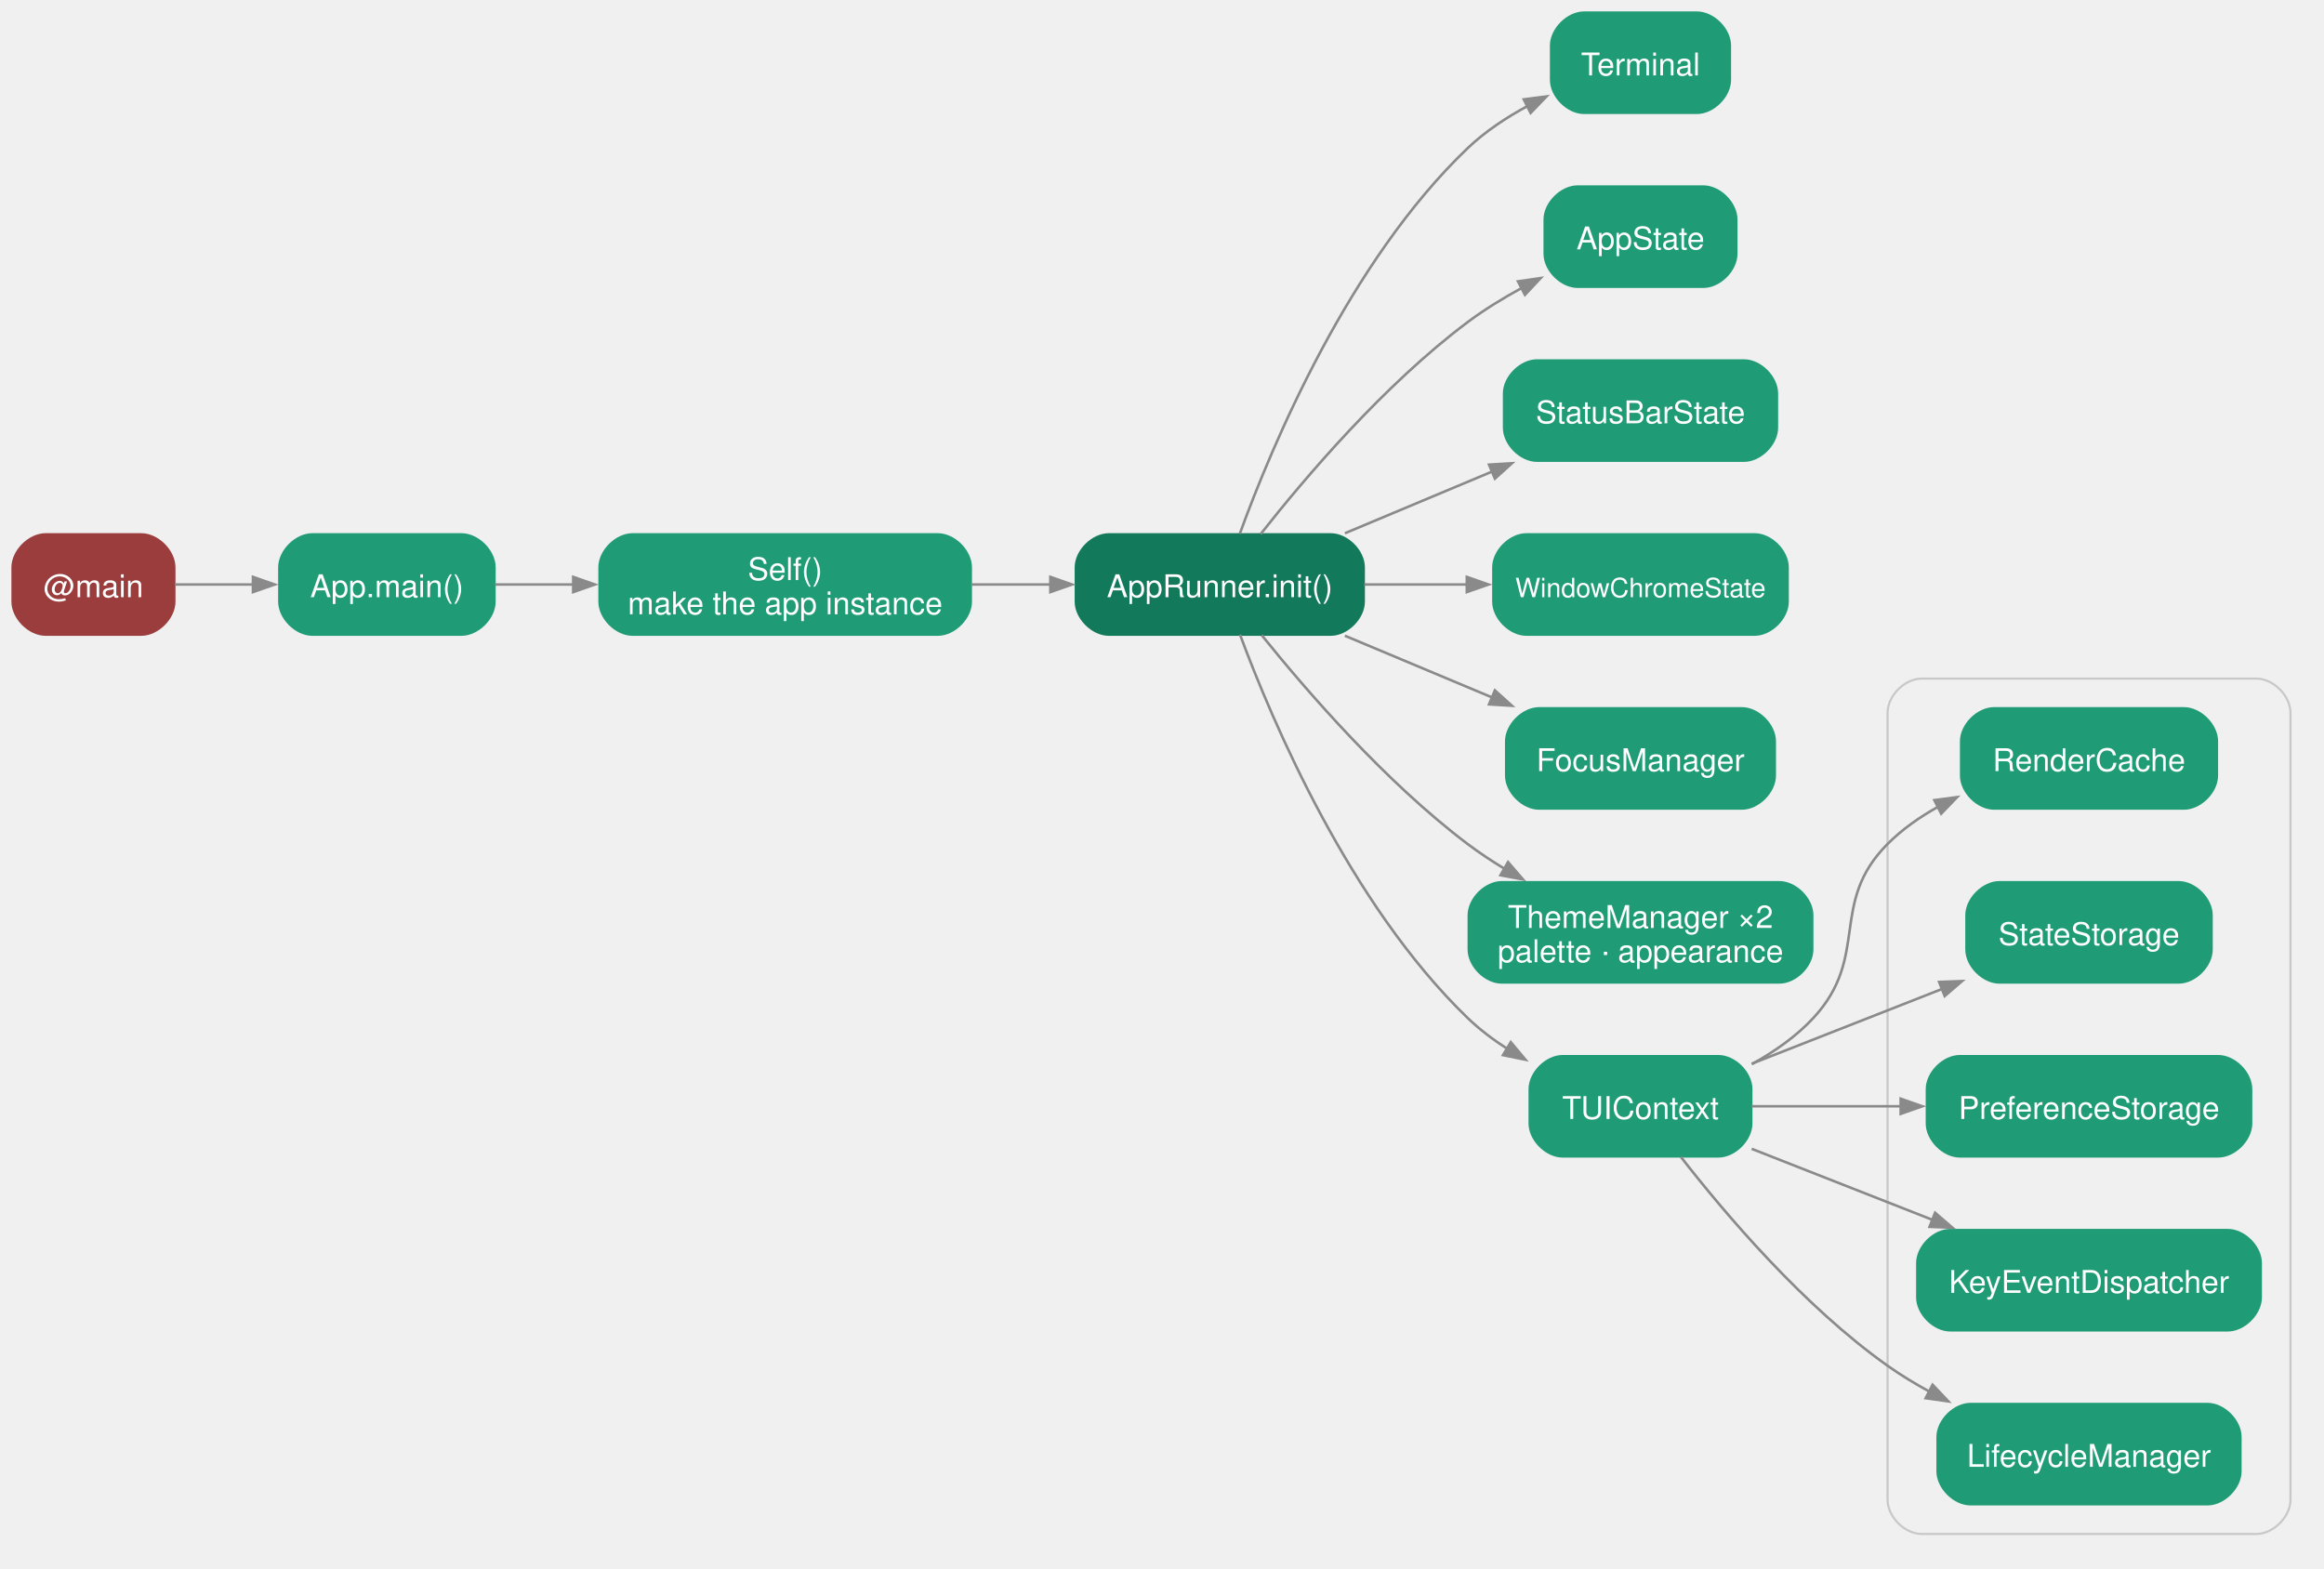
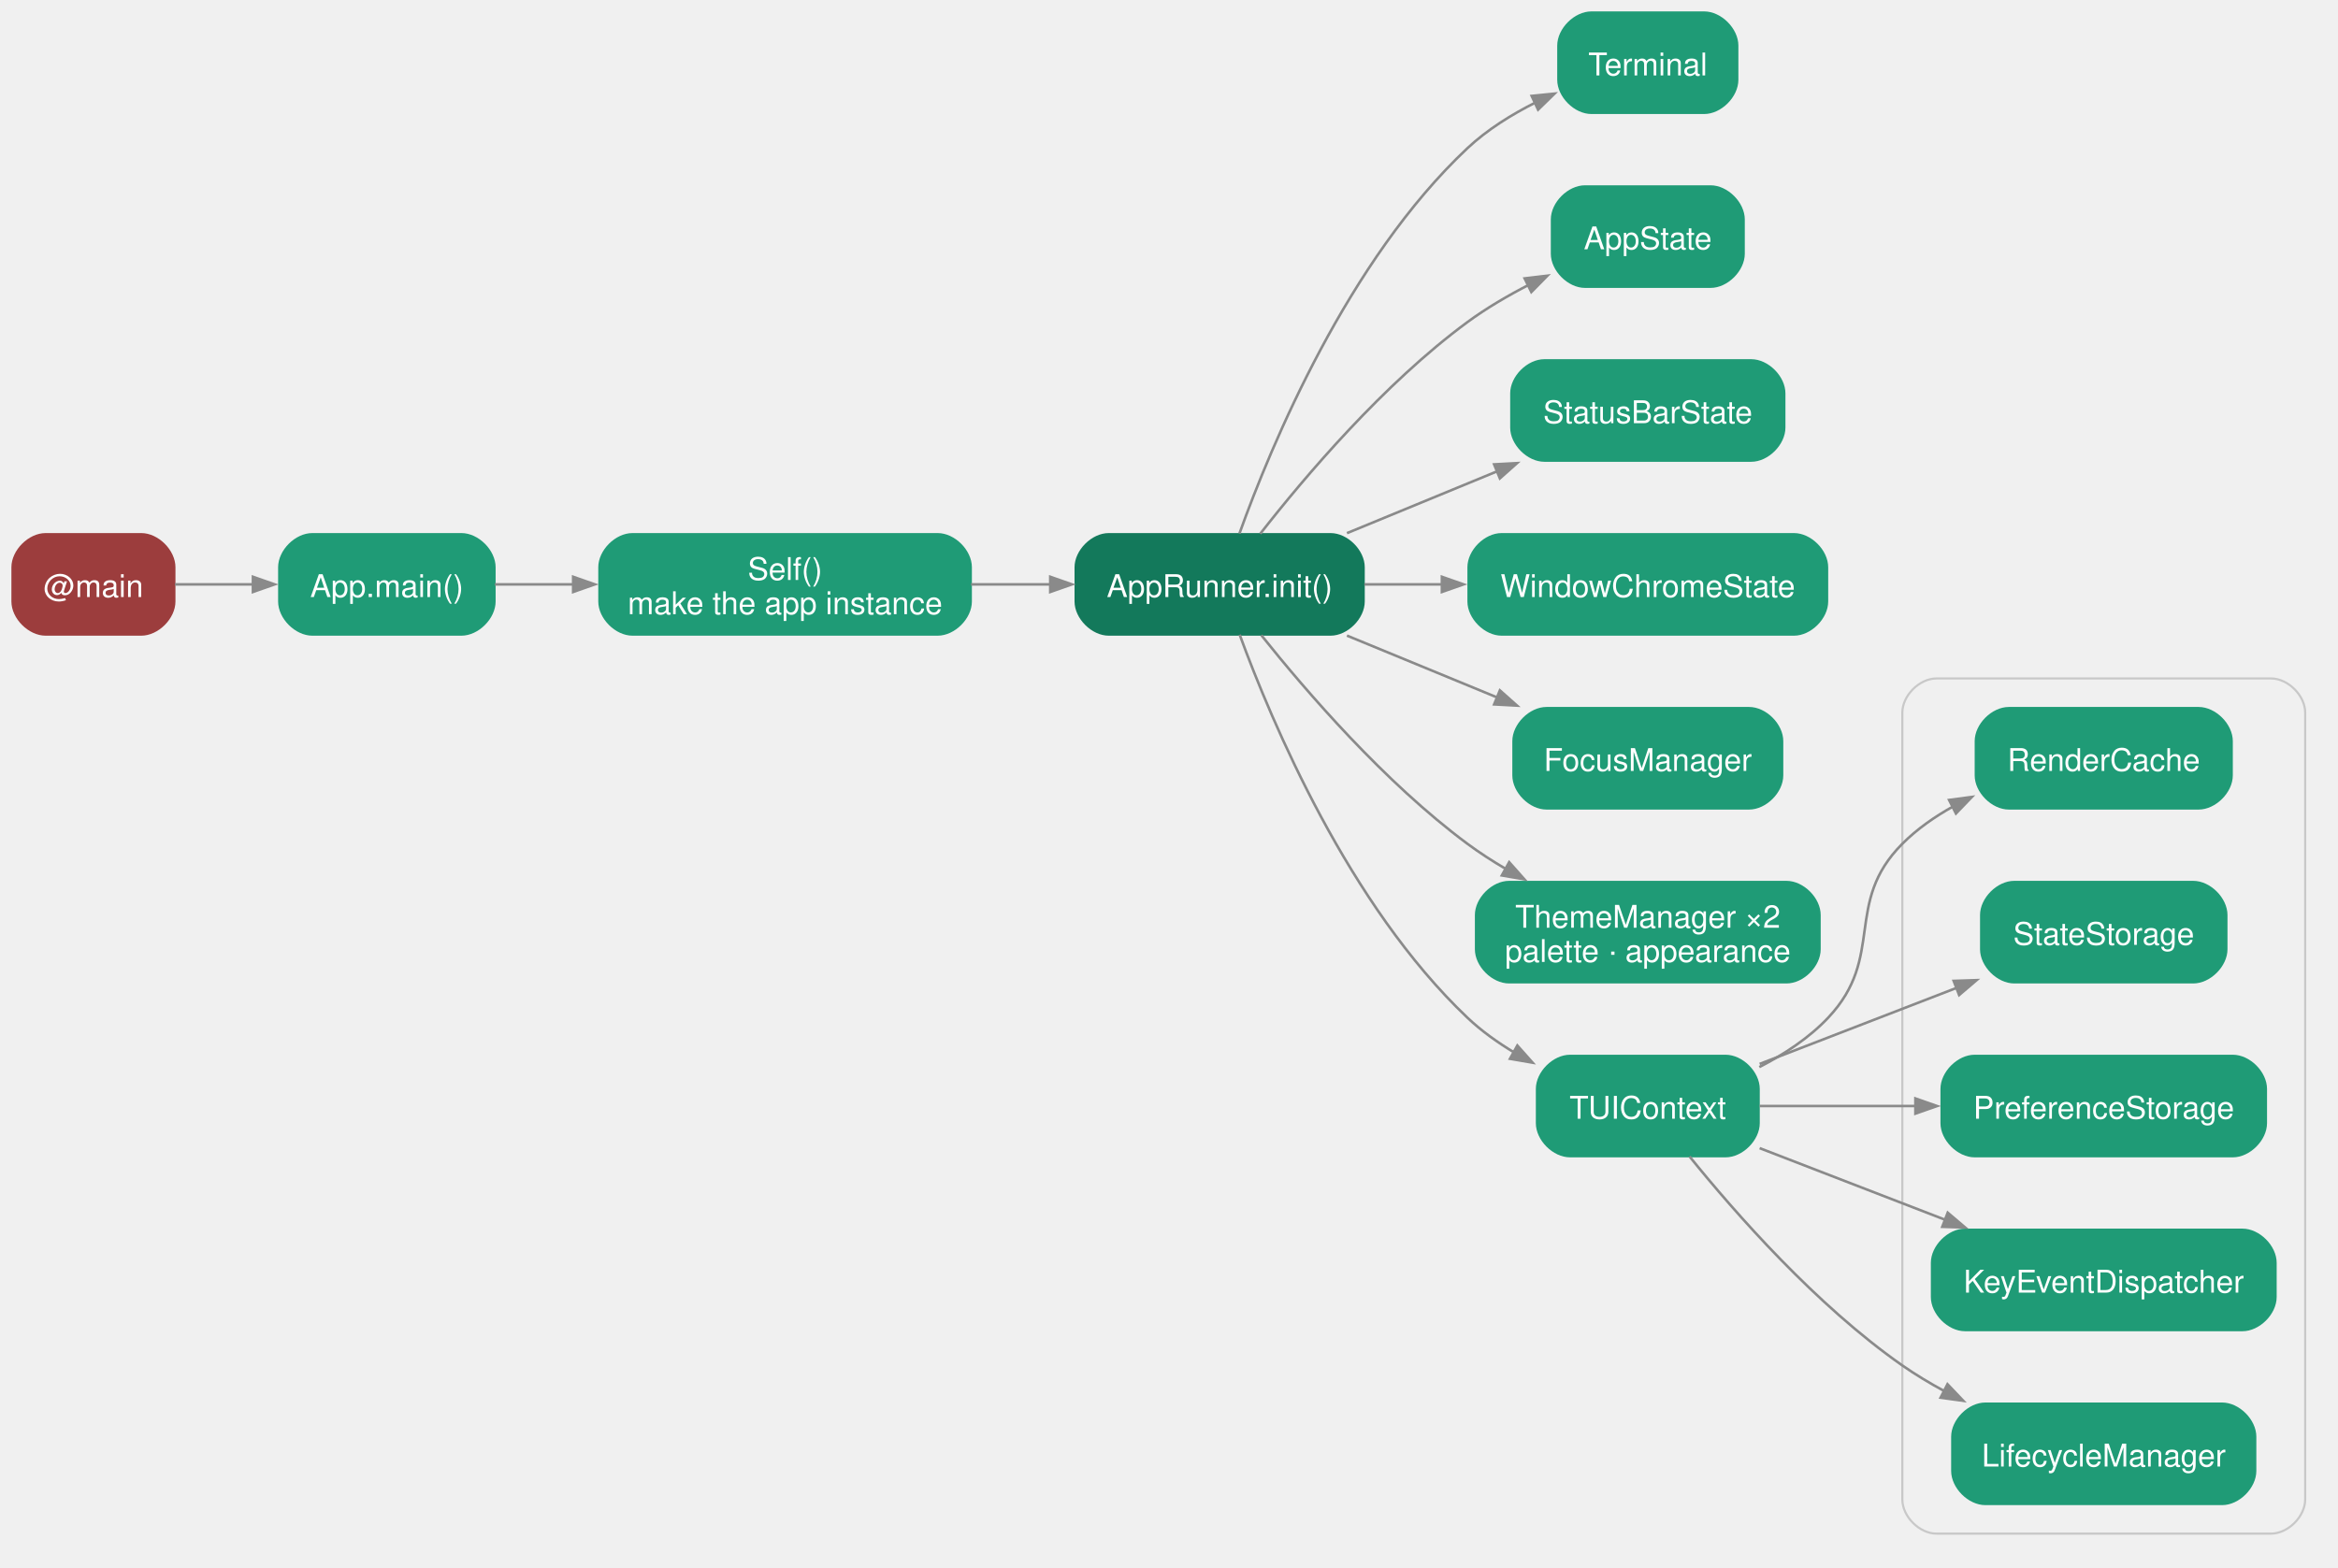
- <svg xmlns="http://www.w3.org/2000/svg" width="815pt" height="550pt" viewBox="0.00 0.00 815.00 550.00">
+ <svg xmlns="http://www.w3.org/2000/svg" width="820pt" height="550pt" viewBox="0.00 0.00 820.00 550.00">
  <style>
.edge path { fill: none; stroke: #8a8a8a; }
.edge polygon { stroke: #8a8a8a; fill: #8a8a8a; }
.cluster path, .cluster polygon { fill: none; stroke: #c8c8c8; }
@media (prefers-color-scheme: dark) {
  .edge text { fill: #cdd1d5; }
  .edge path { stroke: #9aa0a6; }
  .edge polygon { stroke: #9aa0a6; fill: #9aa0a6; }
  .cluster text { fill: #9aa0a6; }
  .cluster path, .cluster polygon { stroke: #5a5a5a; }
}
</style>
  <g id="graph0" class="graph" transform="scale(1 1) rotate(0) translate(4 546)">
    <g id="clust1" class="cluster">
-       <path vector-effect="non-scaling-stroke" fill="none" stroke="#c8c8c8" d="M669.95,-8C669.95,-8 787.24,-8 787.24,-8 793.24,-8 799.24,-14 799.24,-20 799.24,-20 799.24,-296 799.24,-296 799.24,-302 793.24,-308 787.24,-308 787.24,-308 669.95,-308 669.95,-308 663.95,-308 657.95,-302 657.95,-296 657.95,-296 657.95,-20 657.95,-20 657.95,-14 663.95,-8 669.95,-8" />
+       <path vector-effect="non-scaling-stroke" fill="none" stroke="#c8c8c8" d="M675.2,-8C675.2,-8 792.49,-8 792.49,-8 798.49,-8 804.49,-14 804.49,-20 804.49,-20 804.49,-296 804.49,-296 804.49,-302 798.49,-308 792.49,-308 792.49,-308 675.2,-308 675.2,-308 669.2,-308 663.2,-302 663.2,-296 663.2,-296 663.2,-20 663.2,-20 663.2,-14 669.2,-8 675.2,-8" />
    </g>
    <g id="node1" class="node">
-       <path fill="#1f9b76" stroke="black" stroke-width="0" d="M770.11,-54C770.11,-54 687.07,-54 687.07,-54 681.07,-54 675.07,-48 675.07,-42 675.07,-42 675.07,-30 675.07,-30 675.07,-24 681.07,-18 687.07,-18 687.07,-18 770.11,-18 770.11,-18 776.11,-18 782.11,-24 782.11,-30 782.11,-30 782.11,-42 782.11,-42 782.11,-48 776.11,-54 770.11,-54" />
-       <text xml:space="preserve" text-anchor="middle" x="728.59" y="-31.55" font-family="Helvetica,sans-Serif" font-size="11.00" fill="white">LifecycleManager</text>
+       <path fill="#1f9b76" stroke="black" stroke-width="0" d="M775.36,-54C775.36,-54 692.32,-54 692.32,-54 686.32,-54 680.32,-48 680.32,-42 680.32,-42 680.32,-30 680.32,-30 680.32,-24 686.32,-18 692.32,-18 692.32,-18 775.36,-18 775.36,-18 781.36,-18 787.36,-24 787.36,-30 787.36,-30 787.36,-42 787.36,-42 787.36,-48 781.36,-54 775.36,-54" />
+       <text xml:space="preserve" text-anchor="middle" x="733.84" y="-31.55" font-family="Helvetica,sans-Serif" font-size="11.00" fill="white">LifecycleManager</text>
    </g>
    <g id="node2" class="node">
-       <path fill="#1f9b76" stroke="black" stroke-width="0" d="M777.24,-115C777.24,-115 679.95,-115 679.95,-115 673.95,-115 667.95,-109 667.95,-103 667.95,-103 667.95,-91 667.95,-91 667.95,-85 673.95,-79 679.95,-79 679.95,-79 777.24,-79 777.24,-79 783.24,-79 789.24,-85 789.24,-91 789.24,-91 789.24,-103 789.24,-103 789.24,-109 783.24,-115 777.24,-115" />
-       <text xml:space="preserve" text-anchor="middle" x="728.59" y="-92.55" font-family="Helvetica,sans-Serif" font-size="11.00" fill="white">KeyEventDispatcher</text>
+       <path fill="#1f9b76" stroke="black" stroke-width="0" d="M782.49,-115C782.49,-115 685.2,-115 685.2,-115 679.2,-115 673.2,-109 673.2,-103 673.2,-103 673.2,-91 673.2,-91 673.2,-85 679.2,-79 685.2,-79 685.2,-79 782.49,-79 782.49,-79 788.49,-79 794.49,-85 794.49,-91 794.49,-91 794.49,-103 794.49,-103 794.49,-109 788.49,-115 782.49,-115" />
+       <text xml:space="preserve" text-anchor="middle" x="733.84" y="-92.55" font-family="Helvetica,sans-Serif" font-size="11.00" fill="white">KeyEventDispatcher</text>
    </g>
    <g id="node3" class="node">
-       <path fill="#1f9b76" stroke="black" stroke-width="0" d="M773.86,-176C773.86,-176 683.32,-176 683.32,-176 677.32,-176 671.32,-170 671.32,-164 671.32,-164 671.32,-152 671.32,-152 671.32,-146 677.32,-140 683.32,-140 683.32,-140 773.86,-140 773.86,-140 779.86,-140 785.86,-146 785.86,-152 785.86,-152 785.86,-164 785.86,-164 785.86,-170 779.86,-176 773.86,-176" />
-       <text xml:space="preserve" text-anchor="middle" x="728.59" y="-153.55" font-family="Helvetica,sans-Serif" font-size="11.00" fill="white">PreferenceStorage</text>
+       <path fill="#1f9b76" stroke="black" stroke-width="0" d="M779.11,-176C779.11,-176 688.57,-176 688.57,-176 682.57,-176 676.57,-170 676.57,-164 676.57,-164 676.57,-152 676.57,-152 676.57,-146 682.57,-140 688.57,-140 688.57,-140 779.11,-140 779.11,-140 785.11,-140 791.11,-146 791.11,-152 791.11,-152 791.11,-164 791.11,-164 791.11,-170 785.11,-176 779.11,-176" />
+       <text xml:space="preserve" text-anchor="middle" x="733.84" y="-153.55" font-family="Helvetica,sans-Serif" font-size="11.00" fill="white">PreferenceStorage</text>
    </g>
    <g id="node4" class="node">
-       <path fill="#1f9b76" stroke="black" stroke-width="0" d="M759.99,-237C759.99,-237 697.2,-237 697.2,-237 691.2,-237 685.2,-231 685.2,-225 685.2,-225 685.2,-213 685.2,-213 685.2,-207 691.2,-201 697.2,-201 697.2,-201 759.99,-201 759.99,-201 765.99,-201 771.99,-207 771.99,-213 771.99,-213 771.99,-225 771.99,-225 771.99,-231 765.99,-237 759.99,-237" />
-       <text xml:space="preserve" text-anchor="middle" x="728.59" y="-214.55" font-family="Helvetica,sans-Serif" font-size="11.00" fill="white">StateStorage</text>
+       <path fill="#1f9b76" stroke="black" stroke-width="0" d="M765.24,-237C765.24,-237 702.45,-237 702.45,-237 696.45,-237 690.45,-231 690.45,-225 690.45,-225 690.45,-213 690.45,-213 690.45,-207 696.45,-201 702.45,-201 702.45,-201 765.24,-201 765.24,-201 771.24,-201 777.24,-207 777.24,-213 777.24,-213 777.24,-225 777.24,-225 777.24,-231 771.24,-237 765.24,-237" />
+       <text xml:space="preserve" text-anchor="middle" x="733.84" y="-214.55" font-family="Helvetica,sans-Serif" font-size="11.00" fill="white">StateStorage</text>
    </g>
    <g id="node5" class="node">
-       <path fill="#1f9b76" stroke="black" stroke-width="0" d="M761.86,-298C761.86,-298 695.32,-298 695.32,-298 689.32,-298 683.32,-292 683.32,-286 683.32,-286 683.32,-274 683.32,-274 683.32,-268 689.32,-262 695.32,-262 695.32,-262 761.86,-262 761.86,-262 767.86,-262 773.86,-268 773.86,-274 773.86,-274 773.86,-286 773.86,-286 773.86,-292 767.86,-298 761.86,-298" />
-       <text xml:space="preserve" text-anchor="middle" x="728.59" y="-275.55" font-family="Helvetica,sans-Serif" font-size="11.00" fill="white">RenderCache</text>
+       <path fill="#1f9b76" stroke="black" stroke-width="0" d="M767.11,-298C767.11,-298 700.57,-298 700.57,-298 694.57,-298 688.57,-292 688.57,-286 688.57,-286 688.57,-274 688.57,-274 688.57,-268 694.57,-262 700.57,-262 700.57,-262 767.11,-262 767.11,-262 773.11,-262 779.11,-268 779.11,-274 779.11,-274 779.11,-286 779.11,-286 779.11,-292 773.11,-298 767.11,-298" />
+       <text xml:space="preserve" text-anchor="middle" x="733.84" y="-275.55" font-family="Helvetica,sans-Serif" font-size="11.00" fill="white">RenderCache</text>
    </g>
    <g id="node6" class="node">
      <path fill="#9c3d3d" stroke="black" stroke-width="0" d="M45.54,-359C45.54,-359 12,-359 12,-359 6,-359 0,-353 0,-347 0,-347 0,-335 0,-335 0,-329 6,-323 12,-323 12,-323 45.54,-323 45.54,-323 51.54,-323 57.54,-329 57.54,-335 57.54,-335 57.54,-347 57.54,-347 57.54,-353 51.54,-359 45.54,-359" />
      <text xml:space="preserve" text-anchor="middle" x="28.77" y="-336.55" font-family="Helvetica,sans-Serif" font-size="11.00" fill="white">@main</text>
    </g>
    <g id="node7" class="node">
      <path fill="#1f9b76" stroke="black" stroke-width="0" d="M157.83,-359C157.83,-359 105.54,-359 105.54,-359 99.54,-359 93.54,-353 93.54,-347 93.54,-347 93.54,-335 93.54,-335 93.54,-329 99.54,-323 105.54,-323 105.54,-323 157.83,-323 157.83,-323 163.83,-323 169.83,-329 169.83,-335 169.83,-335 169.83,-347 169.83,-347 169.83,-353 163.83,-359 157.83,-359" />
      <text xml:space="preserve" text-anchor="middle" x="131.68" y="-336.55" font-family="Helvetica,sans-Serif" font-size="11.00" fill="white">App.main()</text>
    </g>
    <g id="edge1" class="edge">
      <path vector-effect="non-scaling-stroke" fill="none" stroke="#8a8a8a" stroke-width="1.2" d="M57.35,-341C65.92,-341 75.62,-341 85.09,-341" />
      <polygon fill="#8a8a8a" stroke="#8a8a8a" stroke-width="1.2" points="84.86,-343.45 91.86,-341 84.86,-338.55 84.86,-343.45" />
    </g>
    <g id="node8" class="node">
      <path fill="#1f9b76" stroke="black" stroke-width="0" d="M324.87,-359C324.87,-359 217.83,-359 217.83,-359 211.83,-359 205.83,-353 205.83,-347 205.83,-347 205.83,-335 205.83,-335 205.83,-329 211.83,-323 217.83,-323 217.83,-323 324.87,-323 324.87,-323 330.87,-323 336.87,-329 336.87,-335 336.87,-335 336.87,-347 336.87,-347 336.87,-353 330.87,-359 324.87,-359" />
      <text xml:space="preserve" text-anchor="middle" x="271.35" y="-342.55" font-family="Helvetica,sans-Serif" font-size="11.00" fill="white">Self()</text>
      <text xml:space="preserve" text-anchor="middle" x="271.35" y="-330.55" font-family="Helvetica,sans-Serif" font-size="11.00" fill="white">make the app instance</text>
    </g>
    <g id="edge2" class="edge">
      <path vector-effect="non-scaling-stroke" fill="none" stroke="#8a8a8a" stroke-width="1.2" d="M169.58,-341C178.17,-341 187.63,-341 197.19,-341" />
      <polygon fill="#8a8a8a" stroke="#8a8a8a" stroke-width="1.2" points="197.17,-343.45 204.17,-341 197.17,-338.55 197.17,-343.45" />
    </g>
    <g id="node9" class="node">
      <path fill="#13795b" stroke="black" stroke-width="0" d="M462.66,-359C462.66,-359 384.87,-359 384.87,-359 378.87,-359 372.87,-353 372.87,-347 372.87,-347 372.87,-335 372.87,-335 372.87,-329 378.87,-323 384.87,-323 384.87,-323 462.66,-323 462.66,-323 468.66,-323 474.66,-329 474.66,-335 474.66,-335 474.66,-347 474.66,-347 474.66,-353 468.66,-359 462.66,-359" />
      <text xml:space="preserve" text-anchor="middle" x="423.76" y="-336.55" font-family="Helvetica,sans-Serif" font-size="11.00" fill="white">AppRunner.init()</text>
    </g>
    <g id="edge3" class="edge">
      <path vector-effect="non-scaling-stroke" fill="none" stroke="#8a8a8a" stroke-width="1.2" d="M336.58,-341C345.89,-341 355.44,-341 364.63,-341" />
      <polygon fill="#8a8a8a" stroke="#8a8a8a" stroke-width="1.2" points="364.5,-343.45 371.5,-341 364.5,-338.55 364.5,-343.45" />
    </g>
    <g id="node10" class="node">
-       <path fill="#1f9b76" stroke="black" stroke-width="0" d="M591.07,-542C591.07,-542 551.53,-542 551.53,-542 545.53,-542 539.53,-536 539.53,-530 539.53,-530 539.53,-518 539.53,-518 539.53,-512 545.53,-506 551.53,-506 551.53,-506 591.07,-506 591.07,-506 597.07,-506 603.07,-512 603.07,-518 603.07,-518 603.07,-530 603.07,-530 603.07,-536 597.07,-542 591.07,-542" />
-       <text xml:space="preserve" text-anchor="middle" x="571.3" y="-519.55" font-family="Helvetica,sans-Serif" font-size="11.00" fill="white">Terminal</text>
+       <path fill="#1f9b76" stroke="black" stroke-width="0" d="M593.7,-542C593.7,-542 554.16,-542 554.16,-542 548.16,-542 542.16,-536 542.16,-530 542.16,-530 542.16,-518 542.16,-518 542.16,-512 548.16,-506 554.16,-506 554.16,-506 593.7,-506 593.7,-506 599.7,-506 605.7,-512 605.7,-518 605.7,-518 605.7,-530 605.7,-530 605.7,-536 599.7,-542 593.7,-542" />
+       <text xml:space="preserve" text-anchor="middle" x="573.93" y="-519.55" font-family="Helvetica,sans-Serif" font-size="11.00" fill="white">Terminal</text>
    </g>
    <g id="edge4" class="edge">
-       <path vector-effect="non-scaling-stroke" fill="none" stroke="#8a8a8a" stroke-width="1.2" d="M430.78,-358.78C442.05,-389.79 469.03,-454.23 510.66,-494 516.82,-499.89 524.36,-504.86 531.98,-508.97" />
-       <polygon fill="#8a8a8a" stroke="#8a8a8a" stroke-width="1.2" points="530.6,-511.02 537.95,-511.98 532.8,-506.64 530.6,-511.02" />
+       <path vector-effect="non-scaling-stroke" fill="none" stroke="#8a8a8a" stroke-width="1.2" d="M430.71,-358.85C441.88,-389.97 468.7,-454.58 510.66,-494 517.56,-500.48 526.11,-505.81 534.65,-510.09" />
+       <polygon fill="#8a8a8a" stroke="#8a8a8a" stroke-width="1.2" points="533.42,-512.22 540.8,-512.96 535.49,-507.78 533.42,-512.22" />
    </g>
    <g id="node11" class="node">
-       <path fill="#1f9b76" stroke="black" stroke-width="0" d="M593.32,-481C593.32,-481 549.28,-481 549.28,-481 543.28,-481 537.28,-475 537.28,-469 537.28,-469 537.28,-457 537.28,-457 537.28,-451 543.28,-445 549.28,-445 549.28,-445 593.32,-445 593.32,-445 599.32,-445 605.32,-451 605.32,-457 605.32,-457 605.32,-469 605.32,-469 605.32,-475 599.32,-481 593.32,-481" />
-       <text xml:space="preserve" text-anchor="middle" x="571.3" y="-458.55" font-family="Helvetica,sans-Serif" font-size="11.00" fill="white">AppState</text>
+       <path fill="#1f9b76" stroke="black" stroke-width="0" d="M595.95,-481C595.95,-481 551.91,-481 551.91,-481 545.91,-481 539.91,-475 539.91,-469 539.91,-469 539.91,-457 539.91,-457 539.91,-451 545.91,-445 551.91,-445 551.91,-445 595.95,-445 595.95,-445 601.95,-445 607.95,-451 607.95,-457 607.95,-457 607.95,-469 607.95,-469 607.95,-475 601.95,-481 595.95,-481" />
+       <text xml:space="preserve" text-anchor="middle" x="573.93" y="-458.55" font-family="Helvetica,sans-Serif" font-size="11.00" fill="white">AppState</text>
    </g>
    <g id="edge5" class="edge">
-       <path vector-effect="non-scaling-stroke" fill="none" stroke="#8a8a8a" stroke-width="1.2" d="M438.1,-358.69C453.8,-378.64 481.45,-411.12 510.66,-433 516.53,-437.4 523.14,-441.45 529.76,-445.06" />
-       <polygon fill="#8a8a8a" stroke="#8a8a8a" stroke-width="1.2" points="528.56,-447.2 535.9,-448.26 530.82,-442.85 528.56,-447.2" />
+       <path vector-effect="non-scaling-stroke" fill="none" stroke="#8a8a8a" stroke-width="1.2" d="M438.03,-358.79C453.67,-378.81 481.27,-411.37 510.66,-433 517.33,-437.91 524.93,-442.35 532.47,-446.22" />
+       <polygon fill="#8a8a8a" stroke="#8a8a8a" stroke-width="1.2" points="530.96,-448.21 538.32,-449.09 533.12,-443.81 530.96,-448.21" />
    </g>
    <g id="node12" class="node">
-       <path fill="#1f9b76" stroke="black" stroke-width="0" d="M607.57,-420C607.57,-420 535.03,-420 535.03,-420 529.03,-420 523.03,-414 523.03,-408 523.03,-408 523.03,-396 523.03,-396 523.03,-390 529.03,-384 535.03,-384 535.03,-384 607.57,-384 607.57,-384 613.57,-384 619.57,-390 619.57,-396 619.57,-396 619.57,-408 619.57,-408 619.57,-414 613.57,-420 607.57,-420" />
-       <text xml:space="preserve" text-anchor="middle" x="571.3" y="-397.55" font-family="Helvetica,sans-Serif" font-size="11.00" fill="white">StatusBarState</text>
+       <path fill="#1f9b76" stroke="black" stroke-width="0" d="M610.2,-420C610.2,-420 537.66,-420 537.66,-420 531.66,-420 525.66,-414 525.66,-408 525.66,-408 525.66,-396 525.66,-396 525.66,-390 531.66,-384 537.66,-384 537.66,-384 610.2,-384 610.2,-384 616.2,-384 622.2,-390 622.2,-396 622.2,-396 622.2,-408 622.2,-408 622.2,-414 616.2,-420 610.2,-420" />
+       <text xml:space="preserve" text-anchor="middle" x="573.93" y="-397.55" font-family="Helvetica,sans-Serif" font-size="11.00" fill="white">StatusBarState</text>
    </g>
    <g id="edge6" class="edge">
-       <path vector-effect="non-scaling-stroke" fill="none" stroke="#8a8a8a" stroke-width="1.2" d="M467.64,-358.97C484.01,-365.83 502.81,-373.71 519.81,-380.84" />
-       <polygon fill="#8a8a8a" stroke="#8a8a8a" stroke-width="1.2" points="518.4,-382.9 525.81,-383.35 520.3,-378.38 518.4,-382.9" />
+       <path vector-effect="non-scaling-stroke" fill="none" stroke="#8a8a8a" stroke-width="1.2" d="M468.42,-358.97C485.07,-365.83 504.21,-373.71 521.52,-380.84" />
+       <polygon fill="#8a8a8a" stroke="#8a8a8a" stroke-width="1.2" points="520.25,-382.96 527.65,-383.36 522.11,-378.43 520.25,-382.96" />
    </g>
    <g id="node13" class="node">
-       <path fill="#1f9b76" stroke="black" stroke-width="0" d="M611.32,-359C611.32,-359 531.28,-359 531.28,-359 525.28,-359 519.28,-353 519.28,-347 519.28,-347 519.28,-335 519.28,-335 519.28,-329 525.28,-323 531.28,-323 531.28,-323 611.32,-323 611.32,-323 617.32,-323 623.32,-329 623.32,-335 623.32,-335 623.32,-347 623.32,-347 623.32,-353 617.32,-359 611.32,-359" />
-       <text xml:space="preserve" text-anchor="middle" x="571.3" y="-336.55" font-family="Helvetica,sans-Serif" font-size="9.35" fill="white">WindowChromeState</text>
+       <path fill="#1f9b76" stroke="black" stroke-width="0" d="M625.2,-359C625.2,-359 522.66,-359 522.66,-359 516.66,-359 510.66,-353 510.66,-347 510.66,-347 510.66,-335 510.66,-335 510.66,-329 516.66,-323 522.66,-323 522.66,-323 625.2,-323 625.2,-323 631.2,-323 637.2,-329 637.2,-335 637.2,-335 637.2,-347 637.2,-347 637.2,-353 631.2,-359 625.2,-359" />
+       <text xml:space="preserve" text-anchor="middle" x="573.93" y="-336.55" font-family="Helvetica,sans-Serif" font-size="11.00" fill="white">WindowChromeState</text>
    </g>
    <g id="edge7" class="edge">
-       <path vector-effect="non-scaling-stroke" fill="none" stroke="#8a8a8a" stroke-width="1.2" d="M474.44,-341C486.11,-341 498.65,-341 510.7,-341" />
-       <polygon fill="#8a8a8a" stroke="#8a8a8a" stroke-width="1.2" points="510.55,-343.45 517.55,-341 510.55,-338.55 510.55,-343.45" />
+       <path vector-effect="non-scaling-stroke" fill="none" stroke="#8a8a8a" stroke-width="1.2" d="M474.51,-341C483.4,-341 492.8,-341 502.14,-341" />
+       <polygon fill="#8a8a8a" stroke="#8a8a8a" stroke-width="1.2" points="501.86,-343.45 508.86,-341 501.86,-338.55 501.86,-343.45" />
    </g>
    <g id="node14" class="node">
-       <path fill="#1f9b76" stroke="black" stroke-width="0" d="M606.82,-298C606.82,-298 535.78,-298 535.78,-298 529.78,-298 523.78,-292 523.78,-286 523.78,-286 523.78,-274 523.78,-274 523.78,-268 529.78,-262 535.78,-262 535.78,-262 606.82,-262 606.82,-262 612.82,-262 618.82,-268 618.82,-274 618.82,-274 618.82,-286 618.82,-286 618.82,-292 612.82,-298 606.82,-298" />
-       <text xml:space="preserve" text-anchor="middle" x="571.3" y="-275.55" font-family="Helvetica,sans-Serif" font-size="11.00" fill="white">FocusManager</text>
+       <path fill="#1f9b76" stroke="black" stroke-width="0" d="M609.45,-298C609.45,-298 538.41,-298 538.41,-298 532.41,-298 526.41,-292 526.41,-286 526.41,-286 526.41,-274 526.41,-274 526.41,-268 532.41,-262 538.41,-262 538.41,-262 609.45,-262 609.45,-262 615.45,-262 621.45,-268 621.45,-274 621.45,-274 621.45,-286 621.45,-286 621.45,-292 615.45,-298 609.45,-298" />
+       <text xml:space="preserve" text-anchor="middle" x="573.93" y="-275.55" font-family="Helvetica,sans-Serif" font-size="11.00" fill="white">FocusManager</text>
    </g>
    <g id="edge8" class="edge">
-       <path vector-effect="non-scaling-stroke" fill="none" stroke="#8a8a8a" stroke-width="1.2" d="M467.64,-323.03C484.01,-316.17 502.81,-308.29 519.81,-301.16" />
-       <polygon fill="#8a8a8a" stroke="#8a8a8a" stroke-width="1.2" points="520.3,-303.62 525.81,-298.65 518.4,-299.1 520.3,-303.62" />
+       <path vector-effect="non-scaling-stroke" fill="none" stroke="#8a8a8a" stroke-width="1.2" d="M468.42,-323.03C485.07,-316.17 504.21,-308.29 521.52,-301.16" />
+       <polygon fill="#8a8a8a" stroke="#8a8a8a" stroke-width="1.2" points="522.11,-303.57 527.65,-298.64 520.25,-299.04 522.11,-303.57" />
    </g>
    <g id="node15" class="node">
-       <path fill="#1f9b76" stroke="black" stroke-width="0" d="M619.95,-237C619.95,-237 522.66,-237 522.66,-237 516.66,-237 510.66,-231 510.66,-225 510.66,-225 510.66,-213 510.66,-213 510.66,-207 516.66,-201 522.66,-201 522.66,-201 619.95,-201 619.95,-201 625.95,-201 631.95,-207 631.95,-213 631.95,-213 631.95,-225 631.95,-225 631.95,-231 625.95,-237 619.95,-237" />
-       <text xml:space="preserve" text-anchor="middle" x="571.3" y="-220.55" font-family="Helvetica,sans-Serif" font-size="11.00" fill="white">ThemeManager ×2</text>
-       <text xml:space="preserve" text-anchor="middle" x="571.3" y="-208.55" font-family="Helvetica,sans-Serif" font-size="11.00" fill="white">palette · appearance</text>
+       <path fill="#1f9b76" stroke="black" stroke-width="0" d="M622.57,-237C622.57,-237 525.28,-237 525.28,-237 519.28,-237 513.28,-231 513.28,-225 513.28,-225 513.28,-213 513.28,-213 513.28,-207 519.28,-201 525.28,-201 525.28,-201 622.57,-201 622.57,-201 628.57,-201 634.57,-207 634.57,-213 634.57,-213 634.57,-225 634.57,-225 634.57,-231 628.57,-237 622.57,-237" />
+       <text xml:space="preserve" text-anchor="middle" x="573.93" y="-220.55" font-family="Helvetica,sans-Serif" font-size="11.00" fill="white">ThemeManager ×2</text>
+       <text xml:space="preserve" text-anchor="middle" x="573.93" y="-208.55" font-family="Helvetica,sans-Serif" font-size="11.00" fill="white">palette · appearance</text>
    </g>
    <g id="edge9" class="edge">
-       <path vector-effect="non-scaling-stroke" fill="none" stroke="#8a8a8a" stroke-width="1.2" d="M438.48,-323.22C454.31,-303.54 481.88,-271.73 510.66,-250 514.82,-246.86 519.34,-243.88 523.97,-241.08" />
-       <polygon fill="#8a8a8a" stroke="#8a8a8a" stroke-width="1.2" points="524.88,-243.39 529.72,-237.77 522.43,-239.14 524.88,-243.39" />
+       <path vector-effect="non-scaling-stroke" fill="none" stroke="#8a8a8a" stroke-width="1.2" d="M438.41,-323.13C454.18,-303.37 481.69,-271.48 510.66,-250 514.93,-246.84 519.56,-243.85 524.32,-241.06" />
+       <polygon fill="#8a8a8a" stroke="#8a8a8a" stroke-width="1.2" points="525.34,-243.29 530.26,-237.75 522.96,-239.01 525.34,-243.29" />
    </g>
    <g id="node16" class="node">
-       <path fill="#1f9b76" stroke="black" stroke-width="0" d="M598.57,-176C598.57,-176 544.03,-176 544.03,-176 538.03,-176 532.03,-170 532.03,-164 532.03,-164 532.03,-152 532.03,-152 532.03,-146 538.03,-140 544.03,-140 544.03,-140 598.57,-140 598.57,-140 604.57,-140 610.57,-146 610.57,-152 610.57,-152 610.57,-164 610.57,-164 610.57,-170 604.57,-176 598.57,-176" />
-       <text xml:space="preserve" text-anchor="middle" x="571.3" y="-153.55" font-family="Helvetica,sans-Serif" font-size="11.00" fill="white">TUIContext</text>
+       <path fill="#1f9b76" stroke="black" stroke-width="0" d="M601.2,-176C601.2,-176 546.66,-176 546.66,-176 540.66,-176 534.66,-170 534.66,-164 534.66,-164 534.66,-152 534.66,-152 534.66,-146 540.66,-140 546.66,-140 546.66,-140 601.2,-140 601.2,-140 607.2,-140 613.2,-146 613.2,-152 613.2,-152 613.2,-164 613.2,-164 613.2,-170 607.2,-176 601.2,-176" />
+       <text xml:space="preserve" text-anchor="middle" x="573.93" y="-153.55" font-family="Helvetica,sans-Serif" font-size="11.00" fill="white">TUIContext</text>
    </g>
    <g id="edge10" class="edge">
-       <path vector-effect="non-scaling-stroke" fill="none" stroke="#8a8a8a" stroke-width="1.2" d="M430.87,-323.39C442.27,-292.68 469.45,-228.79 510.66,-189 514.83,-184.97 519.64,-181.34 524.67,-178.1" />
-       <polygon fill="#8a8a8a" stroke="#8a8a8a" stroke-width="1.2" points="525.83,-180.25 530.59,-174.56 523.32,-176.04 525.83,-180.25" />
+       <path vector-effect="non-scaling-stroke" fill="none" stroke="#8a8a8a" stroke-width="1.2" d="M430.8,-323.32C442.09,-292.49 469.1,-228.43 510.66,-189 515.53,-184.38 521.21,-180.31 527.13,-176.76" />
+       <polygon fill="#8a8a8a" stroke="#8a8a8a" stroke-width="1.2" points="528.2,-178.97 533.13,-173.43 525.82,-174.69 528.2,-178.97" />
    </g>
    <g id="edge11" class="edge">
-       <path vector-effect="non-scaling-stroke" fill="none" stroke="#8a8a8a" stroke-width="1.2" d="M585.45,-140.26C600.96,-120.31 628.4,-87.97 657.95,-67 662.59,-63.71 667.64,-60.64 672.82,-57.83" />
-       <polygon fill="#8a8a8a" stroke="#8a8a8a" stroke-width="1.2" points="673.77,-60.1 678.87,-54.71 671.53,-55.74 673.77,-60.1" />
+       <path vector-effect="non-scaling-stroke" fill="none" stroke="#8a8a8a" stroke-width="1.2" d="M588.59,-140.28C604.68,-120.36 633.07,-88.05 663.2,-67 667.87,-63.74 672.93,-60.7 678.12,-57.9" />
+       <polygon fill="#8a8a8a" stroke="#8a8a8a" stroke-width="1.2" points="679.07,-60.17 684.18,-54.8 676.84,-55.81 679.07,-60.17" />
    </g>
    <g id="edge12" class="edge">
-       <path vector-effect="non-scaling-stroke" fill="none" stroke="#8a8a8a" stroke-width="1.2" d="M610.29,-143.08C629.4,-135.57 652.88,-126.35 673.8,-118.13" />
-       <polygon fill="#8a8a8a" stroke="#8a8a8a" stroke-width="1.2" points="674.67,-120.42 680.29,-115.58 672.88,-115.86 674.67,-120.42" />
+       <path vector-effect="non-scaling-stroke" fill="none" stroke="#8a8a8a" stroke-width="1.2" d="M613.16,-143.23C632.74,-135.67 656.94,-126.32 678.43,-118.02" />
+       <polygon fill="#8a8a8a" stroke="#8a8a8a" stroke-width="1.2" points="679.18,-120.35 684.83,-115.55 677.42,-115.78 679.18,-120.35" />
    </g>
    <g id="edge13" class="edge">
-       <path vector-effect="non-scaling-stroke" fill="none" stroke="#8a8a8a" stroke-width="1.2" d="M610.29,-158C626.11,-158 644.93,-158 662.82,-158" />
-       <polygon fill="#8a8a8a" stroke="#8a8a8a" stroke-width="1.2" points="662.69,-160.45 669.69,-158 662.69,-155.55 662.69,-160.45" />
+       <path vector-effect="non-scaling-stroke" fill="none" stroke="#8a8a8a" stroke-width="1.2" d="M613.16,-158C629.63,-158 649.35,-158 667.99,-158" />
+       <polygon fill="#8a8a8a" stroke="#8a8a8a" stroke-width="1.2" points="667.93,-160.45 674.93,-158 667.93,-155.55 667.93,-160.45" />
    </g>
    <g id="edge14" class="edge">
-       <path vector-effect="non-scaling-stroke" fill="none" stroke="#8a8a8a" stroke-width="1.2" d="M610.29,-172.92C630.44,-180.84 655.45,-190.66 677.2,-199.2" />
-       <polygon fill="#8a8a8a" stroke="#8a8a8a" stroke-width="1.2" points="676.25,-201.46 683.66,-201.74 678.04,-196.9 676.25,-201.46" />
+       <path vector-effect="non-scaling-stroke" fill="none" stroke="#8a8a8a" stroke-width="1.2" d="M613.16,-172.77C633.97,-180.81 659.98,-190.85 682.43,-199.53" />
+       <polygon fill="#8a8a8a" stroke="#8a8a8a" stroke-width="1.2" points="681.42,-201.76 688.83,-202 683.19,-197.19 681.42,-201.76" />
    </g>
    <g id="edge15" class="edge">
-       <path vector-effect="non-scaling-stroke" fill="none" stroke="#8a8a8a" stroke-width="1.2" d="M610.36,-172.78C618.22,-177.12 625.92,-182.49 631.95,-189 651.98,-210.62 637.15,-229.12 657.95,-250 663.09,-255.16 669.27,-259.49 675.79,-263.11" />
-       <polygon fill="#8a8a8a" stroke="#8a8a8a" stroke-width="1.2" points="674.58,-265.25 681.93,-266.22 676.79,-260.88 674.58,-265.25" />
+       <path vector-effect="non-scaling-stroke" fill="none" stroke="#8a8a8a" stroke-width="1.2" d="M613.04,-171.67C621.79,-176.17 630.49,-181.88 637.2,-189 657.42,-210.44 642.4,-229.12 663.2,-250 668.34,-255.16 674.52,-259.49 681.04,-263.11" />
+       <polygon fill="#8a8a8a" stroke="#8a8a8a" stroke-width="1.2" points="679.83,-265.25 687.18,-266.22 682.04,-260.88 679.83,-265.25" />
    </g>
  </g>
</svg>
